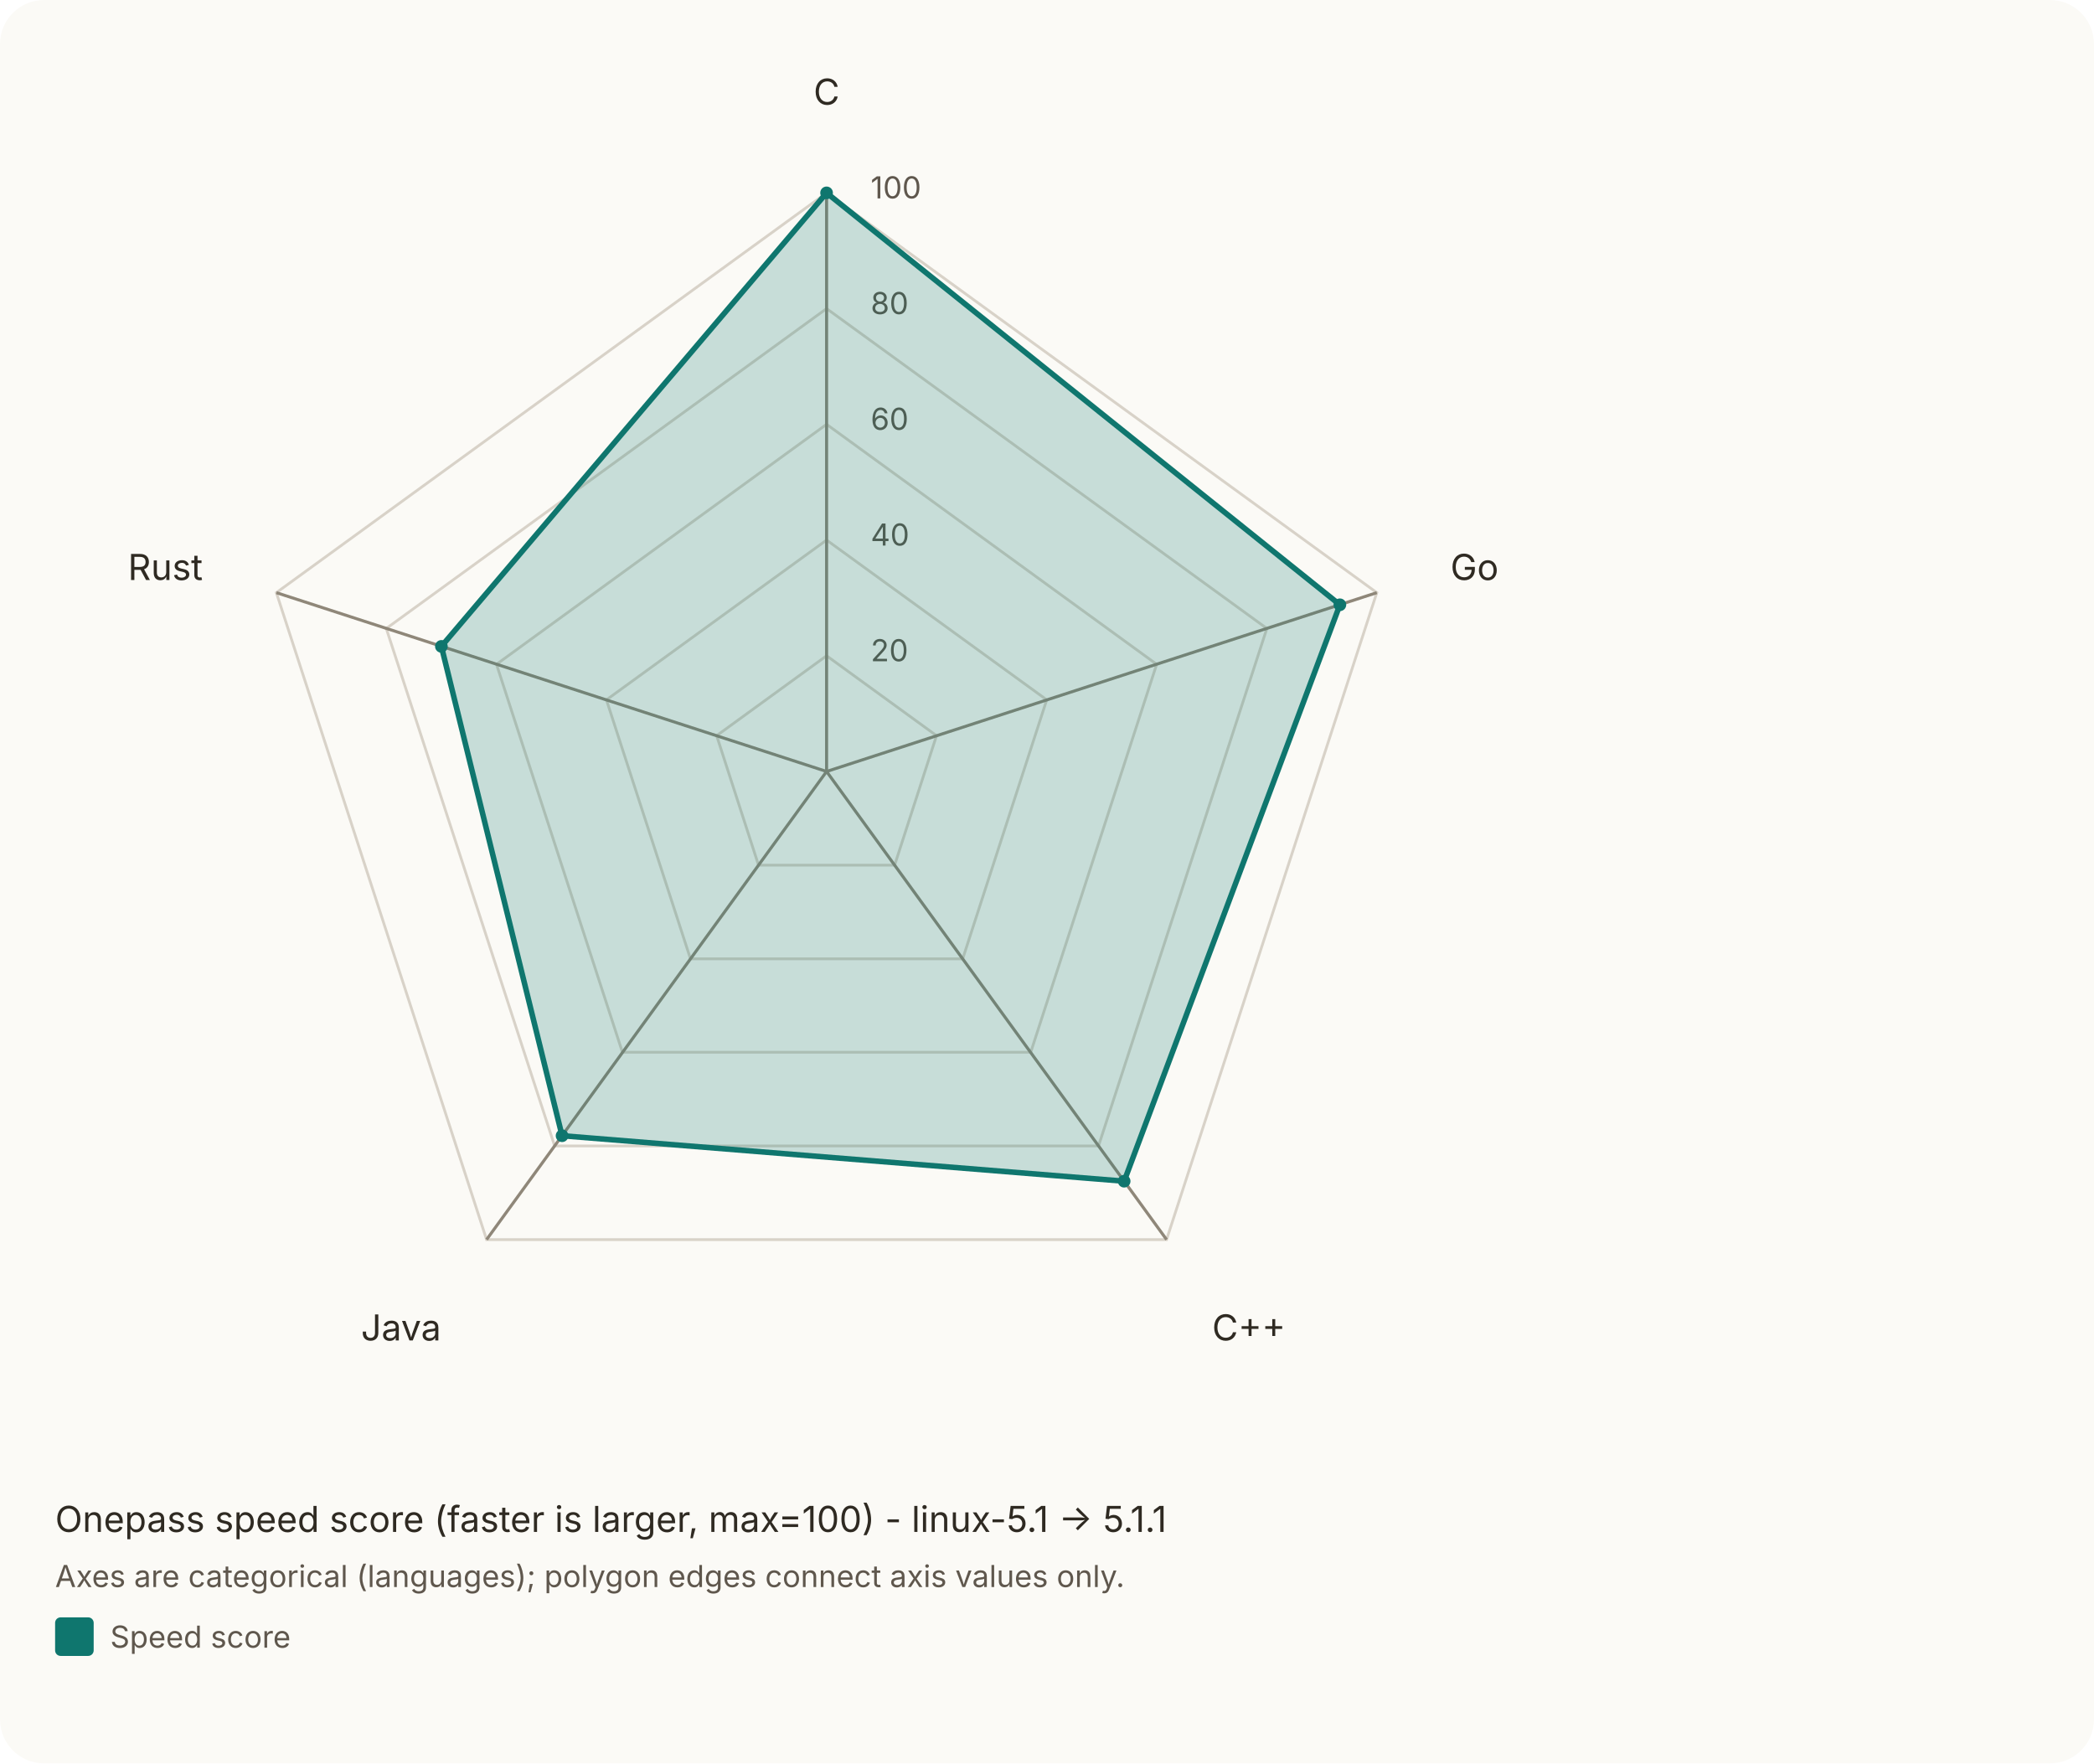
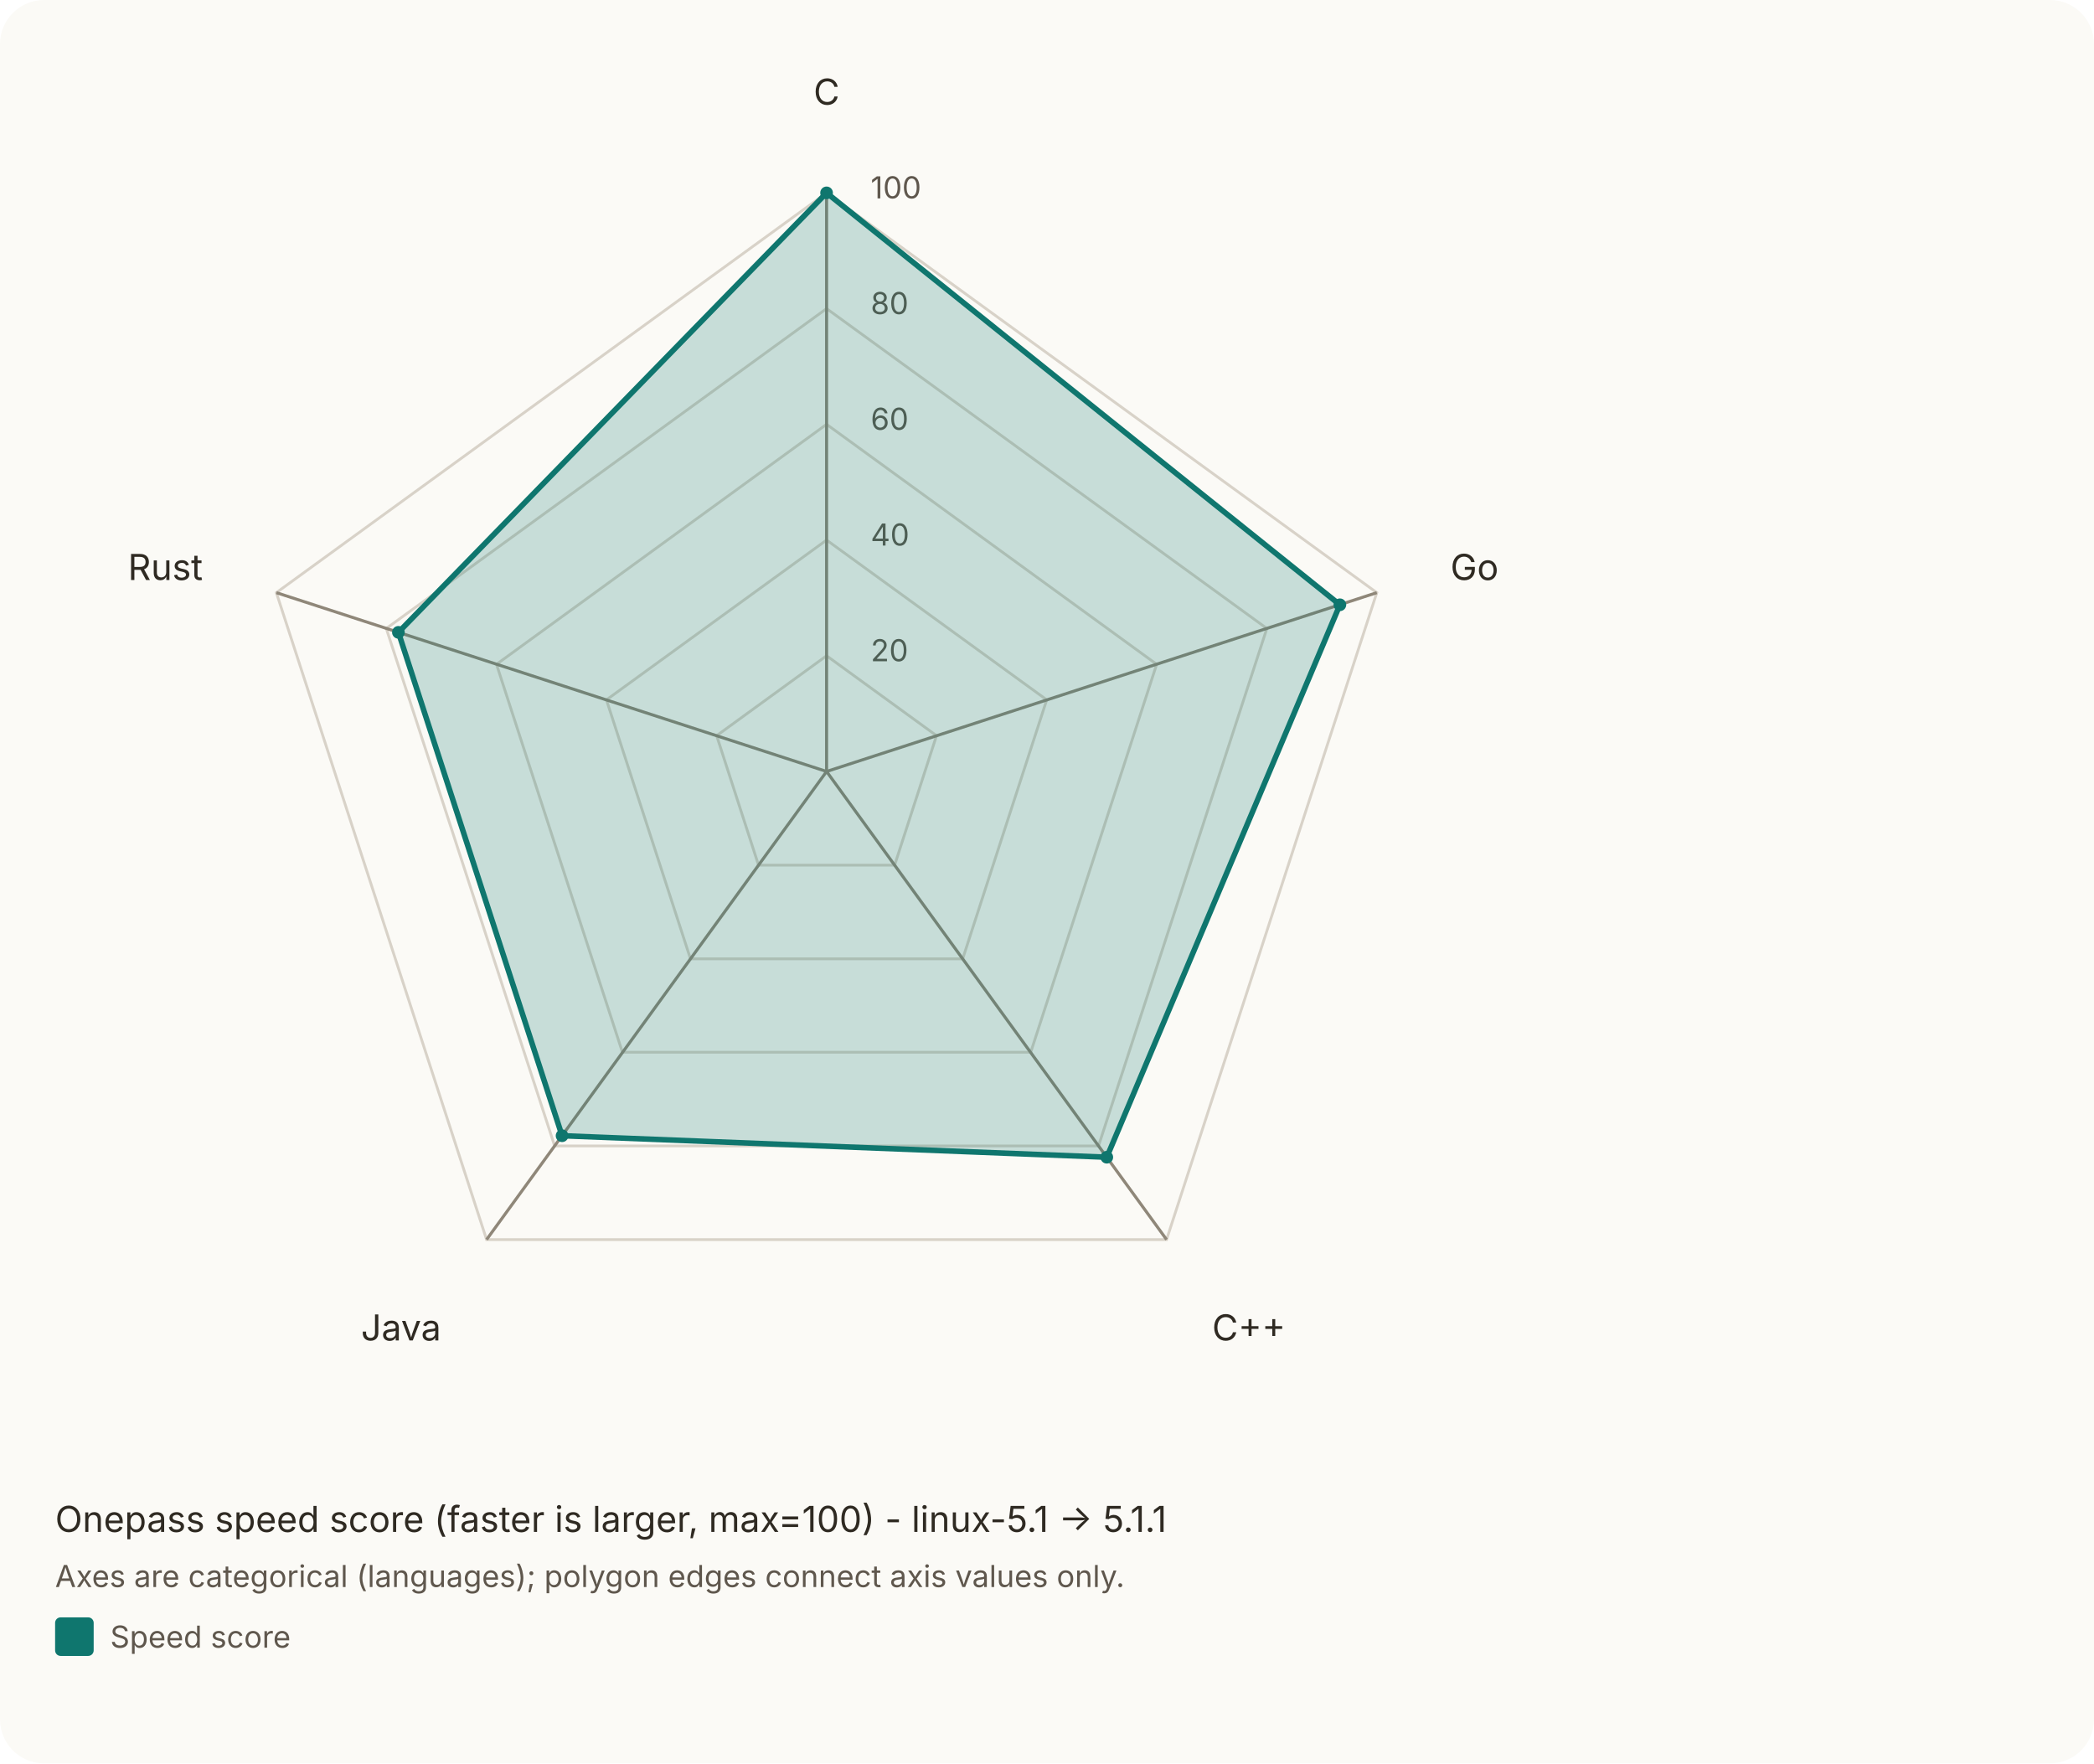
<svg xmlns="http://www.w3.org/2000/svg" viewBox="0 0 760 640" role="img" aria-labelledby="title desc">
  <style>
    .bg { fill: #fbfaf6; }
    .grid { fill: none; stroke: #d8d2c8; stroke-width: 1; }
    .axis { stroke: #8f8779; stroke-width: 1.1; }
    .label { fill: #2f2a22; font: 13px ui-sans-serif, -apple-system, BlinkMacSystemFont, "Segoe UI", sans-serif; }
    .small { fill: #5f574d; font: 11px ui-sans-serif, -apple-system, BlinkMacSystemFont, "Segoe UI", sans-serif; }
  </style>
  <rect class="bg" x="0" y="0" width="760" height="640" rx="16" />
  <polygon class="grid" points="300.0,238.0 339.9,267.0 324.7,314.0 275.3,314.0 260.1,267.0" />
  <polygon class="grid" points="300.0,196.0 379.9,254.0 349.4,348.0 250.6,348.0 220.1,254.0" />
  <polygon class="grid" points="300.0,154.0 419.8,241.1 374.1,381.9 225.9,381.9 180.2,241.1" />
  <polygon class="grid" points="300.0,112.0 459.8,228.1 398.7,415.9 201.3,415.9 140.2,228.1" />
  <polygon class="grid" points="300.0,70.0 499.7,215.1 423.4,449.9 176.6,449.9 100.3,215.1" />
  <line class="axis" x1="300" y1="280" x2="300.0" y2="70.0" />
  <line class="axis" x1="300" y1="280" x2="499.7" y2="215.1" />
  <line class="axis" x1="300" y1="280" x2="423.4" y2="449.9" />
  <line class="axis" x1="300" y1="280" x2="176.6" y2="449.9" />
  <line class="axis" x1="300" y1="280" x2="100.3" y2="215.1" />
  <text class="small" x="316.0" y="240.0">20</text>
  <text class="small" x="316.0" y="198.0">40</text>
  <text class="small" x="316.0" y="156.0">60</text>
  <text class="small" x="316.0" y="114.0">80</text>
  <text class="small" x="316.0" y="72.0">100</text>
  <text class="label" x="300.0" y="38.0" text-anchor="middle">C</text>
  <text class="label" x="526.4" y="210.5" text-anchor="start">Go</text>
  <text class="label" x="439.9" y="486.5" text-anchor="start">C++</text>
  <text class="label" x="160.1" y="486.5" text-anchor="end">Java</text>
  <text class="label" x="73.6" y="210.5" text-anchor="end">Rust</text>
-   <polygon points="300.0,70.0 486.3,219.5 408.0,428.7 204.0,412.2 160.2,234.6" fill="#0f766e" fill-opacity="0.22" stroke="#0f766e" stroke-width="2" />
+   <polygon points="300.0,70.0 486.3,219.5 401.7,420.0 204.0,412.2 144.6,229.5" fill="#0f766e" fill-opacity="0.22" stroke="#0f766e" stroke-width="2" />
  <circle cx="300.0" cy="70.0" r="2.3" fill="#0f766e" />
  <circle cx="486.3" cy="219.5" r="2.3" fill="#0f766e" />
-   <circle cx="408.0" cy="428.7" r="2.3" fill="#0f766e" />
+   <circle cx="401.7" cy="420.0" r="2.3" fill="#0f766e" />
  <circle cx="204.0" cy="412.2" r="2.3" fill="#0f766e" />
-   <circle cx="160.2" cy="234.6" r="2.3" fill="#0f766e" />
+   <circle cx="144.6" cy="229.5" r="2.3" fill="#0f766e" />
  <text class="label" x="20" y="556">Onepass speed score (faster is larger, max=100) - linux-5.1 -&gt; 5.1.1</text>
  <text class="small" x="20" y="576">Axes are categorical (languages); polygon edges connect axis values only.</text>
  <rect x="20" y="587" width="14" height="14" rx="2" fill="#0f766e" />
  <text class="small" x="40" y="598">Speed score</text>
</svg>
